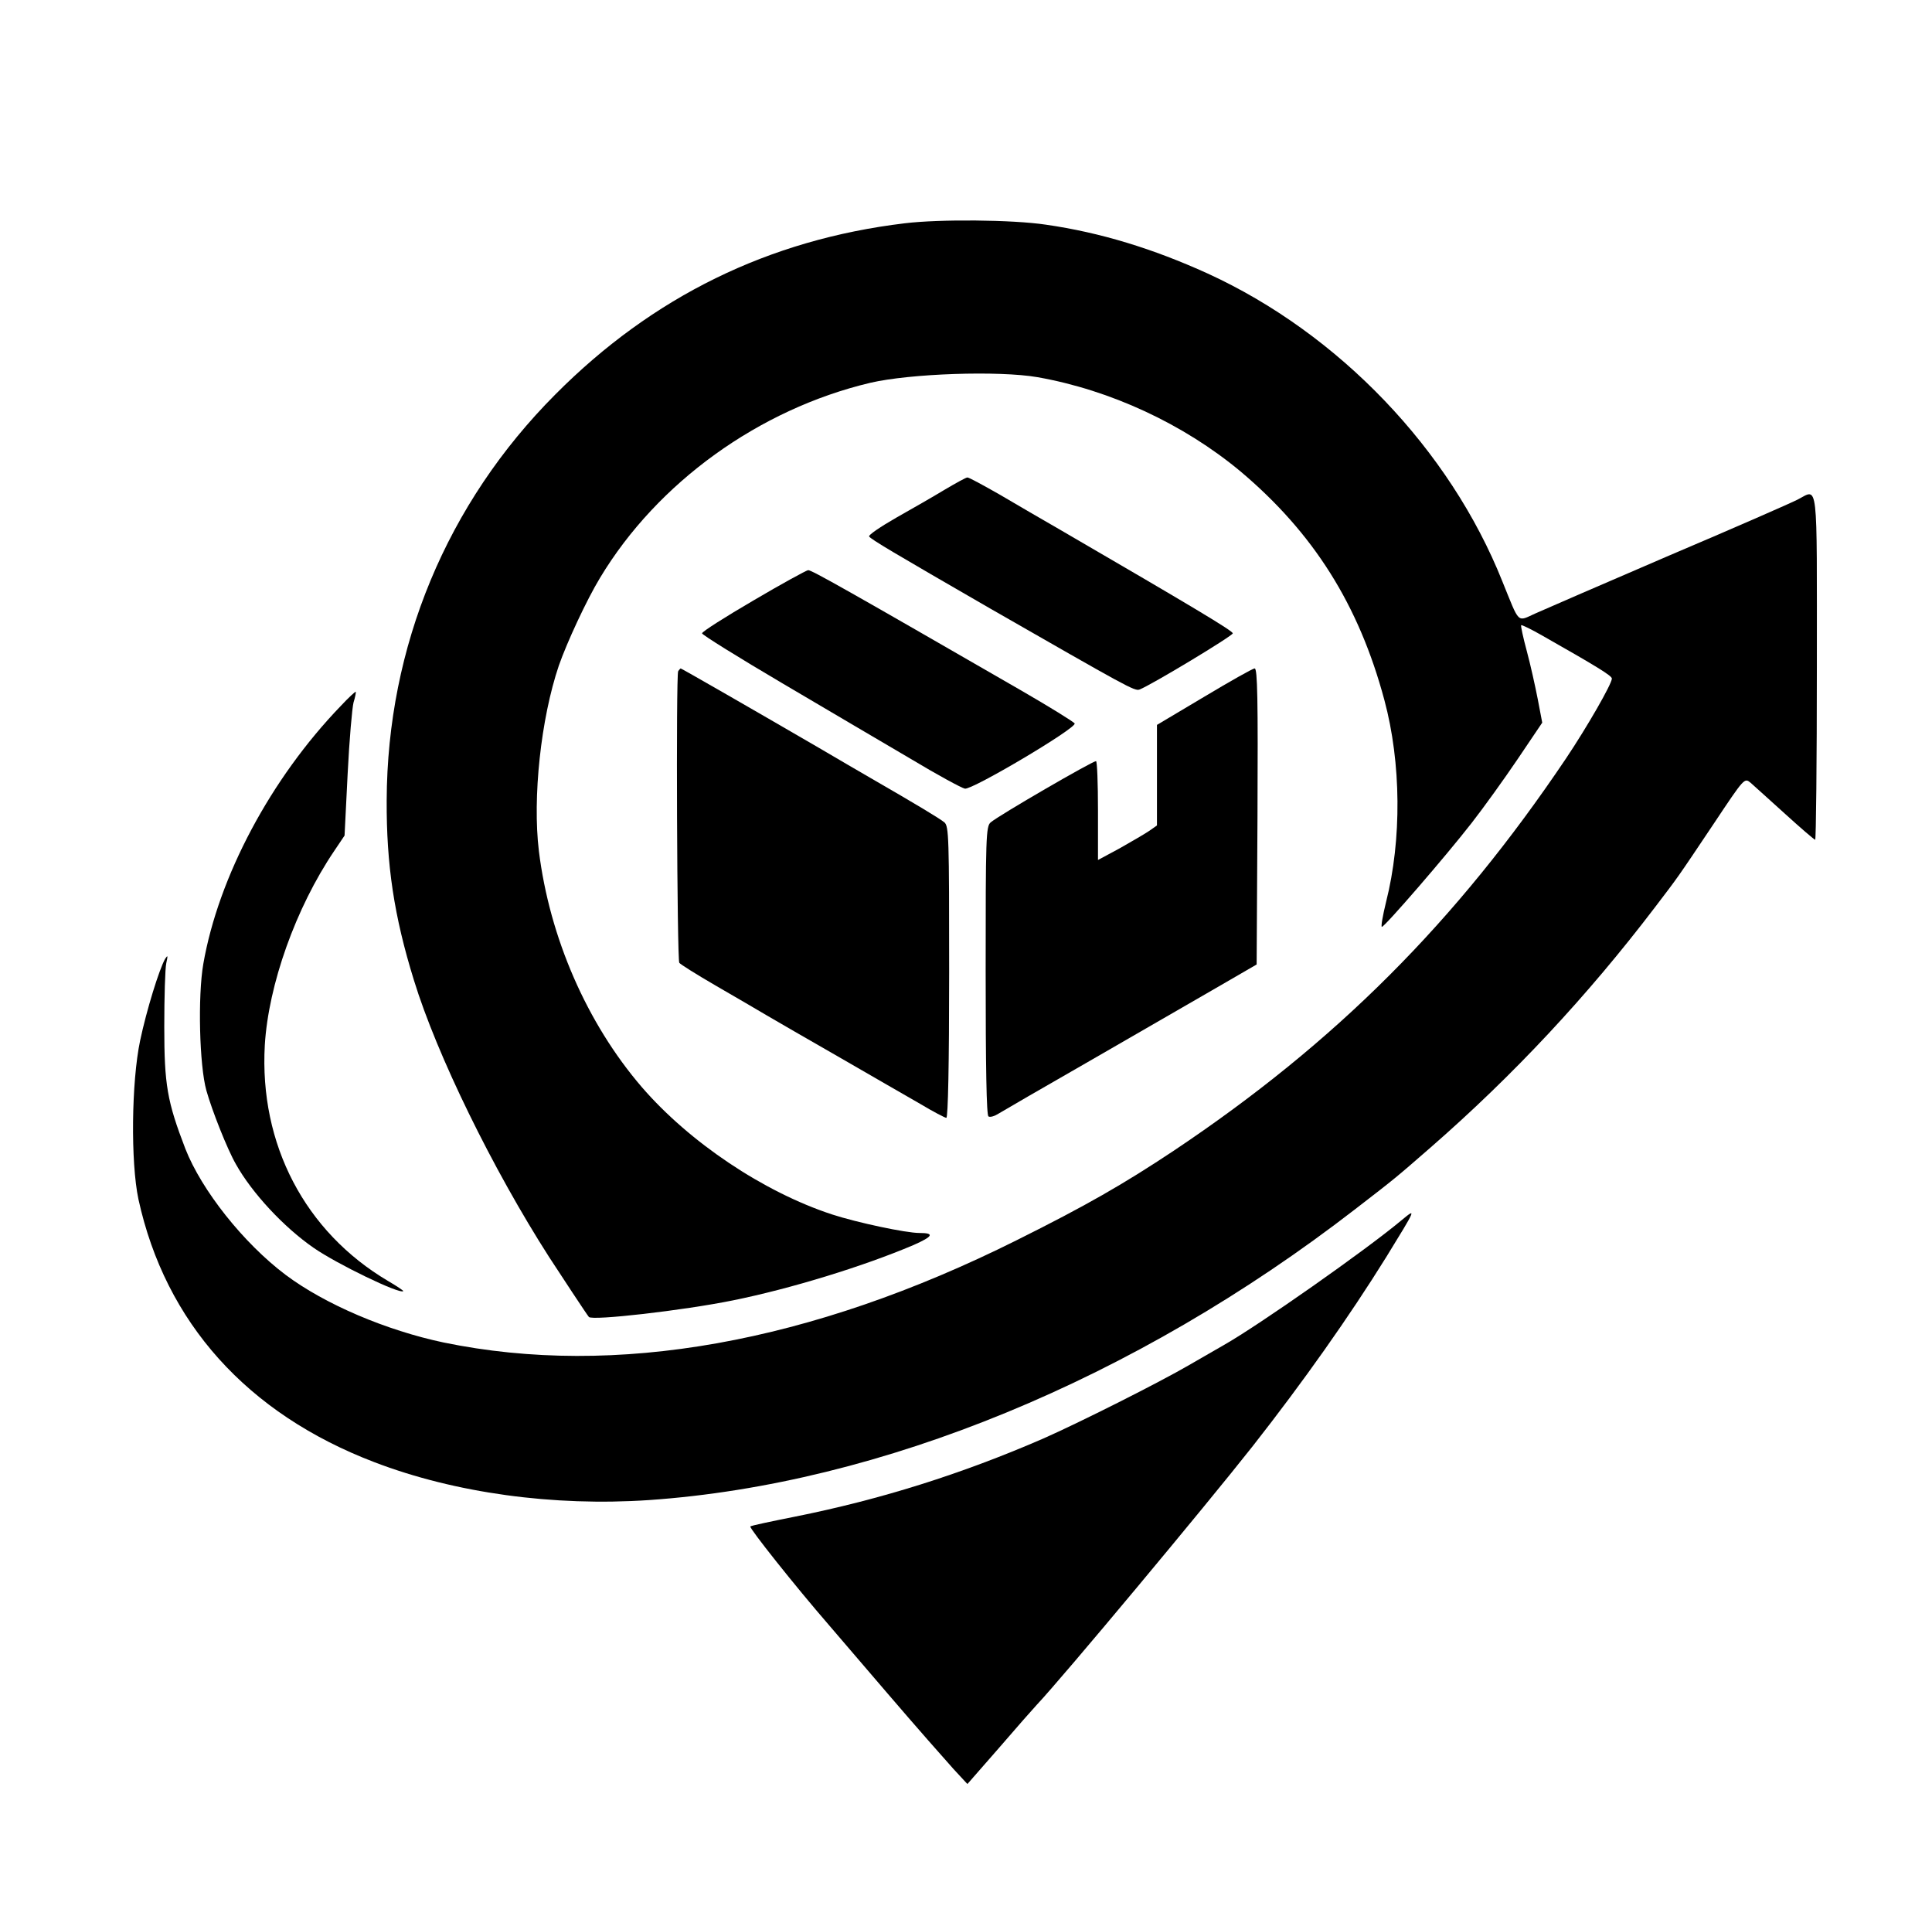
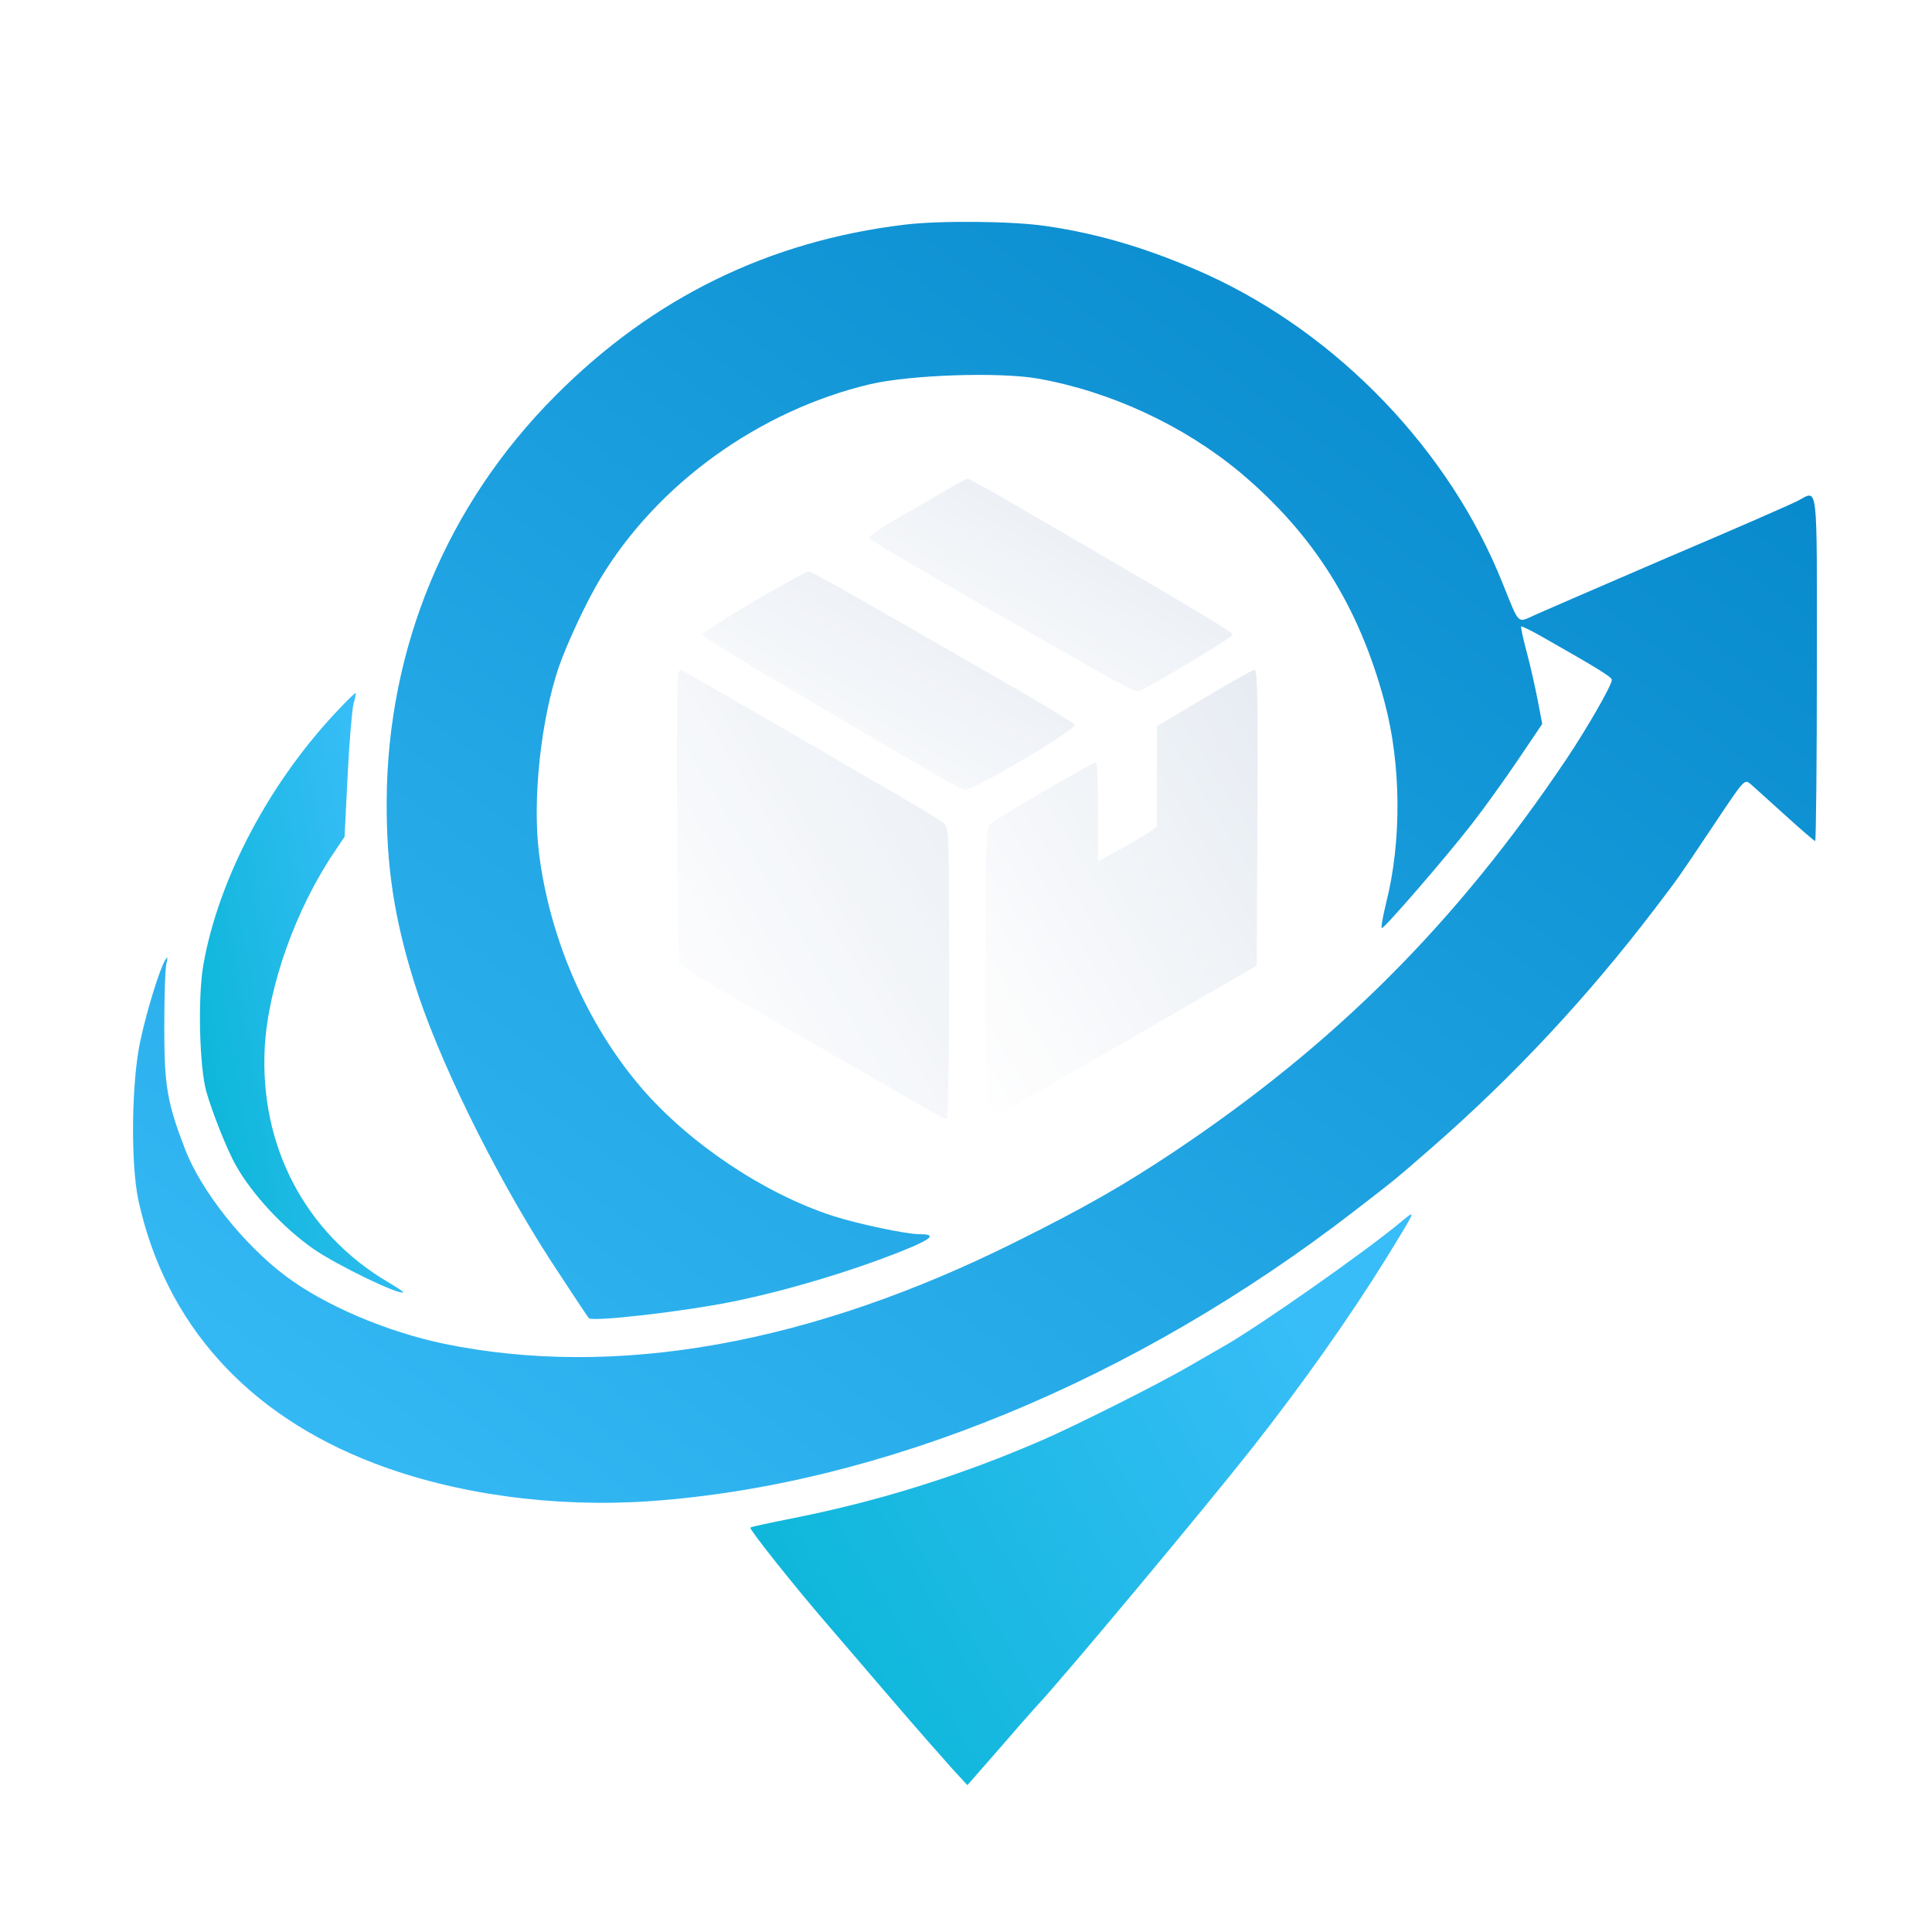
- <svg xmlns="http://www.w3.org/2000/svg" version="1.0" width="688pt" height="687pt" viewBox="0 0 688 687" preserveAspectRatio="xMidYMid meet">
-   <g transform="translate(0,687) scale(0.1,-0.1)" fill="#000000" stroke="none">
-     <path d="M3222 6075 c-484 -58 -898 -261 -1244 -609 -387 -388 -599 -898 -601 -1446 -1 -229 26 -411 97 -640 82 -267 281 -673 481 -985 37 -57 135 -206 142 -214 11 -14 336 23 513 59 207 42 464 121 643 197 70 31 76 43 21 43 -48 0 -222 37 -311 66 -244 80 -508 257 -678 454 -195 227 -328 532 -366 840 -23 190 7 471 71 660 29 83 99 234 147 313 204 339 566 600 962 694 142 33 457 44 596 20 260 -46 520 -167 722 -335 260 -219 422 -475 513 -815 60 -223 62 -497 6 -718 -12 -49 -19 -89 -15 -89 10 0 228 252 319 369 43 55 117 158 165 229 l87 129 -16 84 c-9 46 -26 123 -39 171 -13 48 -22 90 -20 92 2 2 37 -15 77 -38 192 -109 246 -142 246 -152 0 -19 -88 -172 -163 -284 -392 -583 -821 -1012 -1397 -1397 -179 -119 -313 -196 -560 -319 -733 -366 -1429 -490 -2040 -364 -204 43 -423 136 -563 241 -150 113 -299 301 -357 449 -65 169 -75 228 -75 435 0 105 3 206 7 225 6 28 6 31 -4 16 -21 -37 -66 -182 -89 -291 -31 -147 -34 -433 -6 -565 96 -439 387 -763 840 -936 287 -110 638 -158 978 -135 826 57 1730 429 2514 1035 148 114 146 113 269 220 296 258 559 540 799 855 86 113 75 97 211 300 108 162 108 162 130 144 11 -10 67 -60 122 -110 56 -51 105 -93 108 -93 3 0 6 277 6 615 0 684 6 634 -69 596 -21 -11 -226 -101 -457 -199 -230 -99 -445 -192 -476 -206 -67 -30 -55 -41 -118 114 -187 469 -582 882 -1049 1096 -196 89 -382 146 -576 174 -120 18 -380 20 -503 5z" />
-     <path d="M3365 5127 c-38 -23 -116 -68 -173 -100 -56 -32 -100 -62 -97 -67 6 -10 87 -58 430 -256 487 -279 516 -296 533 -289 40 15 332 191 332 200 0 9 -144 95 -610 366 -63 36 -162 94 -220 128 -58 33 -109 61 -115 61 -5 0 -41 -20 -80 -43z" />
-     <path d="M2683 4732 c-101 -59 -183 -111 -183 -117 0 -5 130 -86 288 -179 158 -93 363 -214 457 -269 93 -56 180 -103 191 -105 26 -5 397 215 391 232 -2 5 -89 59 -193 119 -612 353 -743 427 -756 427 -7 -1 -95 -49 -195 -108z" />
-     <path d="M2415 4480 c-8 -13 -4 -1026 4 -1038 3 -5 62 -42 131 -82 69 -40 150 -87 180 -105 30 -18 147 -85 260 -150 113 -65 242 -140 288 -166 45 -27 87 -49 92 -49 6 0 10 190 10 518 0 482 -1 520 -17 534 -17 14 -100 64 -263 158 -36 21 -119 69 -185 108 -227 132 -488 282 -491 282 -1 0 -6 -5 -9 -10z" />
-     <path d="M4288 4389 l-168 -100 0 -179 0 -179 -27 -19 c-16 -11 -63 -38 -105 -62 l-78 -42 0 176 c0 97 -3 176 -7 176 -13 0 -346 -193 -375 -218 -17 -14 -18 -52 -18 -528 0 -345 3 -515 10 -519 6 -4 22 1 36 10 13 8 161 94 327 189 166 96 367 212 447 258 l145 84 3 527 c2 418 0 527 -10 527 -7 0 -88 -46 -180 -101z" />
-     <path d="M1214 4357 c-250 -259 -436 -609 -490 -919 -20 -115 -14 -362 11 -451 20 -71 74 -208 105 -262 57 -102 170 -224 277 -298 82 -57 307 -166 319 -154 2 1 -23 18 -54 36 -296 175 -459 487 -439 840 13 215 110 488 247 691 l37 55 11 220 c6 121 16 235 21 254 6 19 9 36 8 38 -2 1 -26 -21 -53 -50z" />
-     <path d="M4993 2527 c-130 -109 -510 -375 -633 -445 -19 -11 -75 -43 -125 -72 -108 -63 -395 -207 -520 -262 -290 -126 -579 -217 -884 -278 -85 -17 -157 -32 -159 -35 -5 -5 161 -214 279 -350 14 -16 109 -127 210 -245 101 -118 207 -238 234 -268 l50 -54 112 128 c61 71 122 140 135 154 89 94 598 704 769 921 179 228 343 460 476 674 107 174 107 174 56 132z" />
+ <svg xmlns="http://www.w3.org/2000/svg" viewBox="0 0 688 687" width="512" height="512">
+   <defs>
+     <linearGradient id="pinGrad" x1="0%" y1="0%" x2="100%" y2="100%">
+       <stop offset="0%" stop-color="#38bdf8" />
+       <stop offset="100%" stop-color="#0284c7" />
+     </linearGradient>
+     <linearGradient id="arrowGrad" x1="0%" y1="0%" x2="100%" y2="50%">
+       <stop offset="0%" stop-color="#06b6d4" />
+       <stop offset="100%" stop-color="#38bdf8" />
+     </linearGradient>
+     <linearGradient id="boxGrad" x1="0%" y1="0%" x2="100%" y2="100%">
+       <stop offset="0%" stop-color="#ffffff" />
+       <stop offset="100%" stop-color="#e2e8f0" />
+     </linearGradient>
+   </defs>
+   <g transform="translate(0,687) scale(0.1,-0.1)">
+     <path fill="url(#pinGrad)" d="M3222 6075 c-484 -58 -898 -261 -1244 -609 -387 -388 -599 -898 -601 -1446 -1 -229 26 -411 97 -640 82 -267 281 -673 481 -985 37 -57 135 -206 142 -214 11 -14 336 23 513 59 207 42 464 121 643 197 70 31 76 43 21 43 -48 0 -222 37 -311 66 -244 80 -508 257 -678 454 -195 227 -328 532 -366 840 -23 190 7 471 71 660 29 83 99 234 147 313 204 339 566 600 962 694 142 33 457 44 596 20 260 -46 520 -167 722 -335 260 -219 422 -475 513 -815 60 -223 62 -497 6 -718 -12 -49 -19 -89 -15 -89 10 0 228 252 319 369 43 55 117 158 165 229 l87 129 -16 84 c-9 46 -26 123 -39 171 -13 48 -22 90 -20 92 2 2 37 -15 77 -38 192 -109 246 -142 246 -152 0 -19 -88 -172 -163 -284 -392 -583 -821 -1012 -1397 -1397 -179 -119 -313 -196 -560 -319 -733 -366 -1429 -490 -2040 -364 -204 43 -423 136 -563 241 -150 113 -299 301 -357 449 -65 169 -75 228 -75 435 0 105 3 206 7 225 6 28 6 31 -4 16 -21 -37 -66 -182 -89 -291 -31 -147 -34 -433 -6 -565 96 -439 387 -763 840 -936 287 -110 638 -158 978 -135 826 57 1730 429 2514 1035 148 114 146 113 269 220 296 258 559 540 799 855 86 113 75 97 211 300 108 162 108 162 130 144 11 -10 67 -60 122 -110 56 -51 105 -93 108 -93 3 0 6 277 6 615 0 684 6 634 -69 596 -21 -11 -226 -101 -457 -199 -230 -99 -445 -192 -476 -206 -67 -30 -55 -41 -118 114 -187 469 -582 882 -1049 1096 -196 89 -382 146 -576 174 -120 18 -380 20 -503 5z" />
+     <path fill="url(#boxGrad)" d="M3365 5127 c-38 -23 -116 -68 -173 -100 -56 -32 -100 -62 -97 -67 6 -10 87 -58 430 -256 487 -279 516 -296 533 -289 40 15 332 191 332 200 0 9 -144 95 -610 366 -63 36 -162 94 -220 128 -58 33 -109 61 -115 61 -5 0 -41 -20 -80 -43z" />
+     <path fill="url(#boxGrad)" opacity="0.9" d="M2683 4732 c-101 -59 -183 -111 -183 -117 0 -5 130 -86 288 -179 158 -93 363 -214 457 -269 93 -56 180 -103 191 -105 26 -5 397 215 391 232 -2 5 -89 59 -193 119 -612 353 -743 427 -756 427 -7 -1 -95 -49 -195 -108z" />
+     <path fill="url(#boxGrad)" opacity="0.75" d="M2415 4480 c-8 -13 -4 -1026 4 -1038 3 -5 62 -42 131 -82 69 -40 150 -87 180 -105 30 -18 147 -85 260 -150 113 -65 242 -140 288 -166 45 -27 87 -49 92 -49 6 0 10 190 10 518 0 482 -1 520 -17 534 -17 14 -100 64 -263 158 -36 21 -119 69 -185 108 -227 132 -488 282 -491 282 -1 0 -6 -5 -9 -10z" />
+     <path fill="url(#boxGrad)" opacity="0.85" d="M4288 4389 l-168 -100 0 -179 0 -179 -27 -19 c-16 -11 -63 -38 -105 -62 l-78 -42 0 176 c0 97 -3 176 -7 176 -13 0 -346 -193 -375 -218 -17 -14 -18 -52 -18 -528 0 -345 3 -515 10 -519 6 -4 22 1 36 10 13 8 161 94 327 189 166 96 367 212 447 258 l145 84 3 527 c2 418 0 527 -10 527 -7 0 -88 -46 -180 -101z" />
+     <path fill="url(#arrowGrad)" d="M1214 4357 c-250 -259 -436 -609 -490 -919 -20 -115 -14 -362 11 -451 20 -71 74 -208 105 -262 57 -102 170 -224 277 -298 82 -57 307 -166 319 -154 2 1 -23 18 -54 36 -296 175 -459 487 -439 840 13 215 110 488 247 691 l37 55 11 220 c6 121 16 235 21 254 6 19 9 36 8 38 -2 1 -26 -21 -53 -50z" />
+     <path fill="url(#arrowGrad)" d="M4993 2527 c-130 -109 -510 -375 -633 -445 -19 -11 -75 -43 -125 -72 -108 -63 -395 -207 -520 -262 -290 -126 -579 -217 -884 -278 -85 -17 -157 -32 -159 -35 -5 -5 161 -214 279 -350 14 -16 109 -127 210 -245 101 -118 207 -238 234 -268 l50 -54 112 128 c61 71 122 140 135 154 89 94 598 704 769 921 179 228 343 460 476 674 107 174 107 174 56 132z" />
  </g>
</svg>
